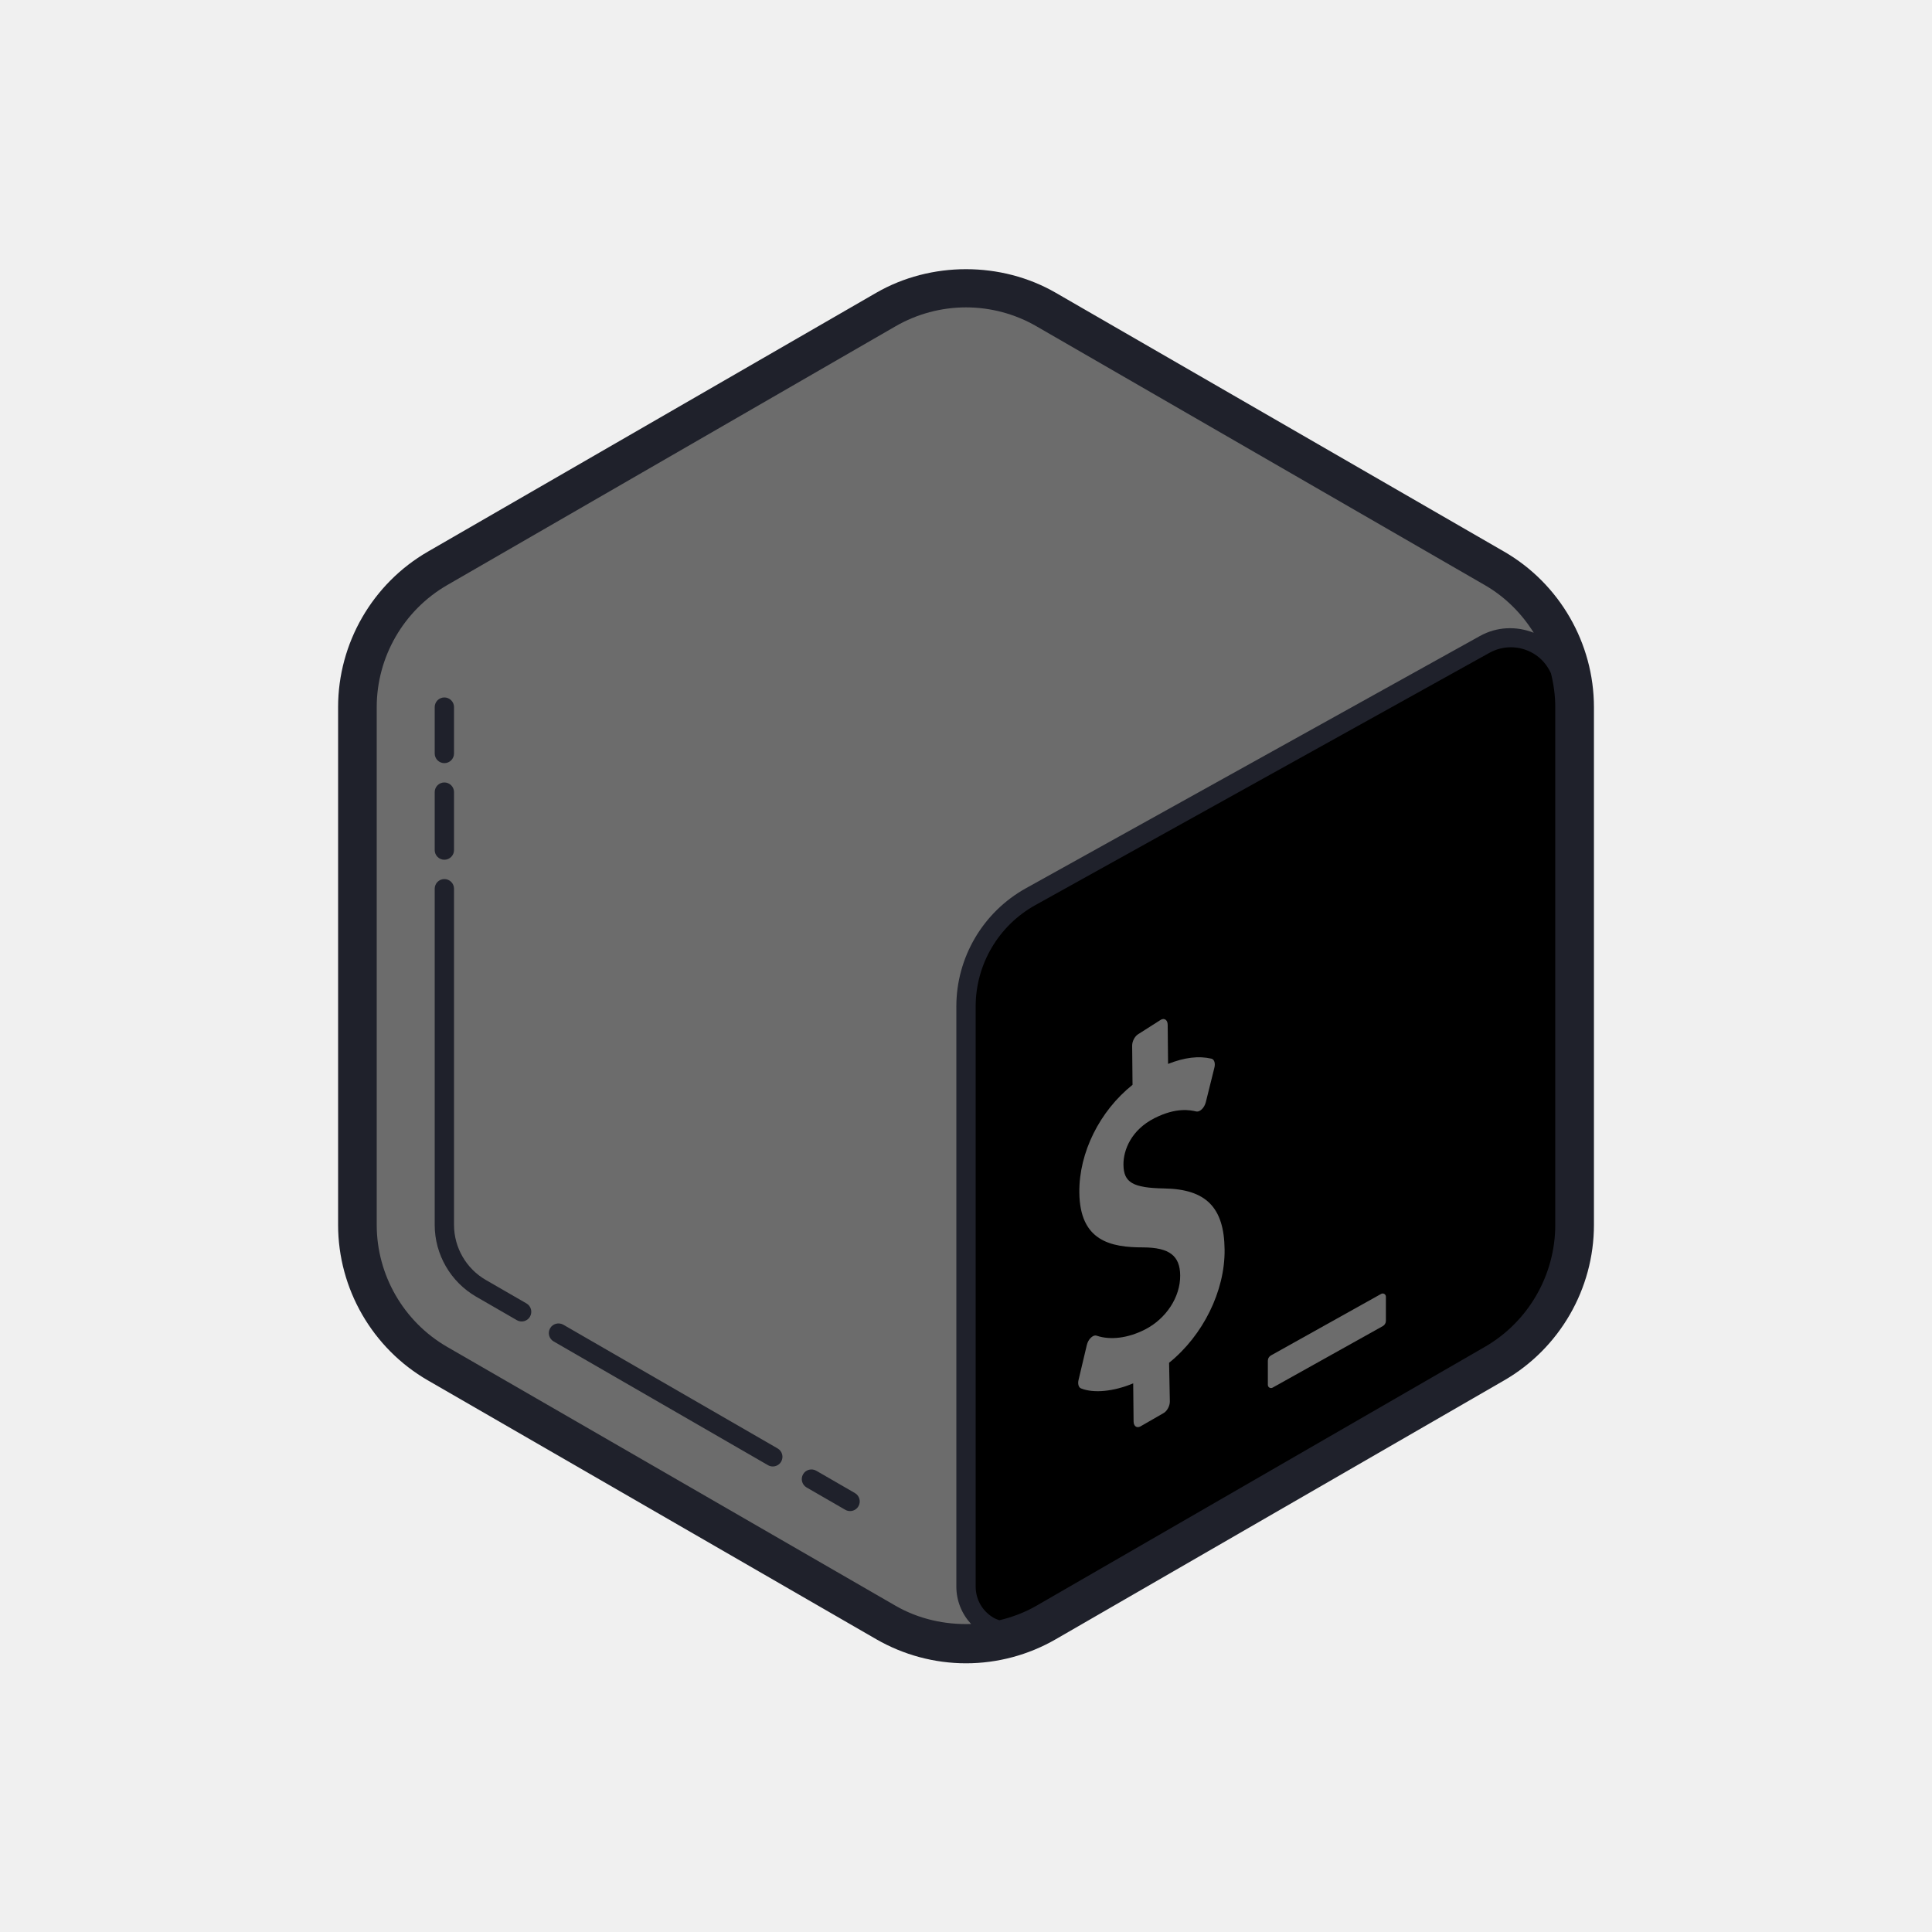
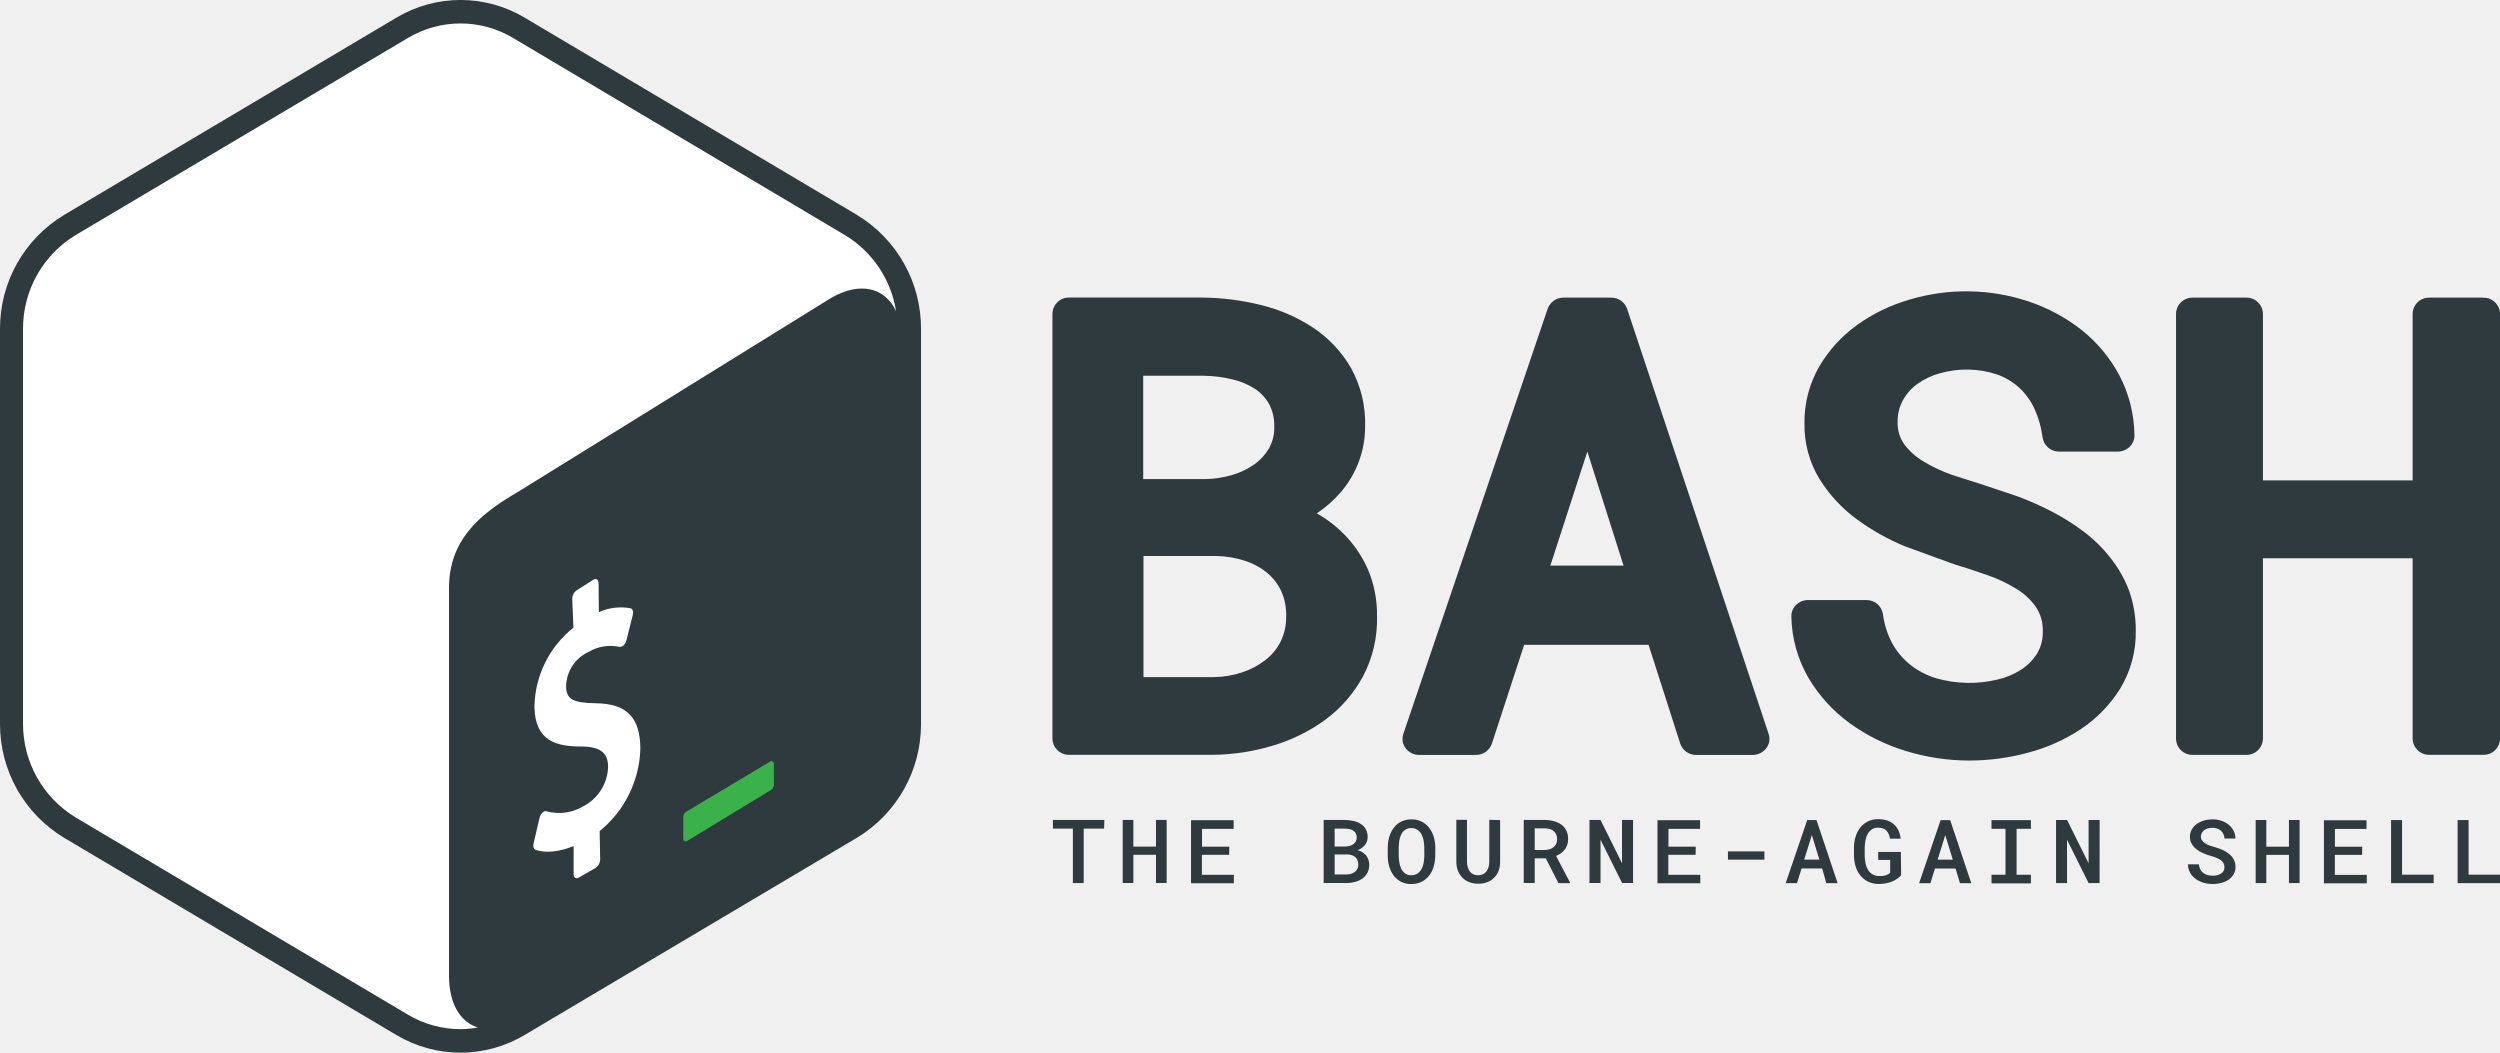
- <svg xmlns="http://www.w3.org/2000/svg" viewBox="0,0,256,256" width="100px" height="100px" fill-rule="nonzero">
-   <g fill="none" fill-rule="nonzero" stroke="none" stroke-width="1" stroke-linecap="butt" stroke-linejoin="miter" stroke-miterlimit="10" stroke-dasharray="" stroke-dashoffset="0" font-family="none" font-weight="none" font-size="none" text-anchor="none" style="mix-blend-mode: normal">
-     <g transform="scale(2.56,2.56)">
-       <path d="M82,63.613v-27.226c0,-3.008 -1.603,-5.789 -4.211,-7.293l-23.578,-13.614c-2.606,-1.504 -5.814,-1.504 -8.421,0l-23.579,13.614c-2.606,1.504 -4.211,4.285 -4.211,7.293v27.227c0,3.008 1.605,5.789 4.211,7.293l23.578,13.613c2.607,1.504 5.816,1.504 8.421,0l23.579,-13.613c2.608,-1.505 4.211,-4.286 4.211,-7.294" fill="#6c6c6c" />
-       <path d="M76.843,33.356l-23.497,13.055c-2.065,1.147 -3.346,3.322 -3.346,5.685v30.022c0,1.812 1.948,2.959 3.534,2.079l25.434,-14.131c0.839,-0.701 1.526,-1.549 2.032,-2.5v-31.762c0,-2.134 -2.292,-3.485 -4.157,-2.448z" fill="#000000" />
-       <path d="M60.092,52.778c0.189,-0.096 0.345,0.022 0.347,0.269l0.02,2.021c0.845,-0.335 1.58,-0.426 2.247,-0.271c0.145,0.037 0.209,0.234 0.15,0.468l-0.445,1.79c-0.037,0.136 -0.111,0.273 -0.202,0.357c-0.04,0.039 -0.079,0.067 -0.118,0.088c-0.061,0.03 -0.12,0.04 -0.175,0.029c-0.305,-0.069 -1.027,-0.227 -2.164,0.349c-1.192,0.605 -1.61,1.64 -1.602,2.408c0.01,0.92 0.482,1.199 2.109,1.228c2.168,0.035 3.104,0.984 3.126,3.165c0.024,2.146 -1.122,4.448 -2.873,5.858l0.039,2.003c0.002,0.241 -0.153,0.517 -0.344,0.613l-1.186,0.682c-0.189,0.096 -0.345,-0.022 -0.347,-0.263l-0.02,-1.969c-1.016,0.423 -2.043,0.524 -2.7,0.261c-0.125,-0.049 -0.179,-0.232 -0.128,-0.441l0.429,-1.809c0.034,-0.141 0.109,-0.285 0.212,-0.376c0.035,-0.035 0.074,-0.062 0.111,-0.081c0.067,-0.034 0.133,-0.042 0.19,-0.02c0.707,0.237 1.612,0.126 2.484,-0.315c1.105,-0.559 1.846,-1.688 1.834,-2.809c-0.01,-1.016 -0.561,-1.438 -1.9,-1.448c-1.704,0.003 -3.293,-0.33 -3.32,-2.84c-0.022,-2.067 1.053,-4.216 2.754,-5.575l-0.02,-2.02c-0.002,-0.248 0.15,-0.52 0.344,-0.62z" fill="#6c6c6c" />
-       <path d="M71.572,68.64l-5.704,3.185c-0.109,0.061 -0.244,-0.019 -0.244,-0.143v-1.252c0,-0.113 0.061,-0.217 0.16,-0.273l5.704,-3.185c0.111,-0.061 0.246,0.019 0.246,0.145v1.248c0,0.115 -0.062,0.219 -0.162,0.275" fill="#6c6c6c" />
-       <path d="M44,78.213c-0.085,0 -0.171,-0.021 -0.25,-0.067l-2,-1.155c-0.239,-0.138 -0.321,-0.444 -0.183,-0.683c0.138,-0.24 0.444,-0.32 0.683,-0.183l2,1.155c0.239,0.138 0.321,0.444 0.183,0.683c-0.092,0.161 -0.261,0.25 -0.433,0.25zM40,75.904c-0.085,0 -0.171,-0.021 -0.25,-0.067l-11.093,-6.404c-0.239,-0.138 -0.321,-0.444 -0.183,-0.683c0.138,-0.239 0.444,-0.319 0.683,-0.183l11.093,6.404c0.239,0.138 0.321,0.444 0.183,0.683c-0.092,0.16 -0.261,0.25 -0.433,0.25zM27,68.398c-0.085,0 -0.171,-0.021 -0.25,-0.067l-2.105,-1.215c-1.323,-0.764 -2.145,-2.187 -2.145,-3.715v-17.401c0,-0.276 0.224,-0.5 0.5,-0.5c0.276,0 0.5,0.224 0.5,0.5v17.401c0,1.171 0.63,2.263 1.645,2.849l2.105,1.215c0.239,0.138 0.321,0.444 0.183,0.683c-0.092,0.161 -0.261,0.25 -0.433,0.25zM23,44.5c-0.276,0 -0.5,-0.224 -0.5,-0.5v-3c0,-0.276 0.224,-0.5 0.5,-0.5c0.276,0 0.5,0.224 0.5,0.5v3c0,0.276 -0.224,0.5 -0.5,0.5zM23,39.5c-0.276,0 -0.5,-0.224 -0.5,-0.5v-2.4c0,-0.276 0.224,-0.5 0.5,-0.5c0.276,0 0.5,0.224 0.5,0.5v2.4c0,0.276 -0.224,0.5 -0.5,0.5z" fill="#1f212b" />
-       <path d="M77.855,28.553l-23.21,-13.399c-2.816,-1.627 -6.466,-1.629 -9.29,0l-23.211,13.4c-2.865,1.655 -4.644,4.738 -4.644,8.046v26.802c0,3.308 1.779,6.391 4.645,8.045l23.212,13.4c1.412,0.814 3.018,1.245 4.644,1.245c1.628,0 3.234,-0.431 4.645,-1.245l23.211,-13.4c2.864,-1.653 4.645,-4.735 4.645,-8.045v-26.802c-0.002,-3.309 -1.781,-6.392 -4.647,-8.047zM46.355,83.114l-23.211,-13.4c-2.248,-1.298 -3.645,-3.716 -3.645,-6.312v-26.802c0,-2.596 1.396,-5.015 3.645,-6.314l23.211,-13.399c1.107,-0.639 2.367,-0.977 3.645,-0.977c1.279,0 2.539,0.338 3.645,0.977l23.211,13.399c1.051,0.607 1.906,1.465 2.529,2.465c-0.907,-0.355 -1.911,-0.317 -2.785,0.169l-23.496,13.054c-2.223,1.234 -3.604,3.58 -3.604,6.122v30.022c0,0.738 0.282,1.417 0.763,1.939c-1.354,0.047 -2.722,-0.259 -3.908,-0.943zM76.855,69.714l-23.211,13.4c-0.6,0.346 -1.249,0.591 -1.918,0.749c-0.101,-0.038 -0.204,-0.072 -0.3,-0.129c-0.58,-0.341 -0.926,-0.946 -0.926,-1.617v-30.021c0,-2.179 1.184,-4.19 3.09,-5.248l23.496,-13.054c0.351,-0.195 0.733,-0.292 1.116,-0.292c0.4,0 0.801,0.107 1.164,0.32c0.417,0.245 0.719,0.609 0.911,1.028c0.141,0.567 0.223,1.153 0.223,1.75v26.802c0,2.597 -1.396,5.015 -3.645,6.312z" fill="#1f212b" />
-     </g>
-   </g>
+ <svg xmlns="http://www.w3.org/2000/svg" width="256" viewBox="0 0 375.72 158.2">
+   <path d="M128.8 32.3L78.85 2.65a18.81 18.81 0 0 0-19.27 0L9.63 32.3A19.92 19.92 0 0 0 0 49.46v59.3a19.92 19.92 0 0 0 9.63 17.15l49.94 29.64a18.82 18.82 0 0 0 19.27 0l49.94-29.64a19.92 19.92 0 0 0 9.64-17.16V49.46a19.92 19.92 0 0 0-9.63-17.16z" fill="#fff" />
+   <path d="M128.8 32.3L78.85 2.65a18.81 18.81 0 0 0-19.27 0L9.63 32.3A19.92 19.92 0 0 0 0 49.46v59.3a19.92 19.92 0 0 0 9.63 17.15l49.94 29.64a18.82 18.82 0 0 0 19.27 0l49.94-29.64a19.92 19.92 0 0 0 9.64-17.16V49.46a19.92 19.92 0 0 0-9.63-17.16zM61.32 152.5l-49.94-29.64a16.44 16.44 0 0 1-7.92-14.12v-59.3a16.43 16.43 0 0 1 7.92-14.12L61.32 5.7a15.4 15.4 0 0 1 15.78 0L127 35.34a16.33 16.33 0 0 1 7.67 11.42c-1.66-3.53-5.4-4.5-9.74-2L77.72 74c-5.9 3.43-10.23 7.3-10.24 14.4v58.22c0 4.25 1.7 7 4.35 7.8a15.3 15.3 0 0 1-2.62.25 15.47 15.47 0 0 1-7.89-2.17z" fill="#2f3a3e" />
+   <path d="M115.7 114.48l-12.44 7.44a.91.91 0 0 0-.57.81V126c0 .4.27.56.6.37l12.63-7.68a1 1 0 0 0 .38-1v-2.87c-.01-.37-.3-.53-.6-.34z" fill="#3ab14a" />
+   <path d="M89.22 87.1c.4-.2.73 0 .74.57L90 92a8 8 0 0 1 4.78-.58c.3.08.44.5.32 1l-.95 3.8a1.64 1.64 0 0 1-.43.76 1 1 0 0 1-.25.18.57.57 0 0 1-.37.06 6.34 6.34 0 0 0-4.61.74 5.79 5.79 0 0 0-3.41 5.13c0 2 1 2.55 4.5 2.6 4.6.08 6.6 2.1 6.66 6.74a16.53 16.53 0 0 1-6.12 12.47l.08 4.26a1.56 1.56 0 0 1-.73 1.3l-2.52 1.45c-.4.2-.73 0-.74-.56v-4.2c-2.16.9-4.35 1.1-5.75.55-.26-.1-.38-.5-.27-.94l.9-3.85a1.61 1.61 0 0 1 .45-.8 1 1 0 0 1 .24-.17.5.5 0 0 1 .41 0 7 7 0 0 0 5.29-.67 6.92 6.92 0 0 0 3.91-6c0-2.16-1.2-3.06-4-3.08-3.63 0-7-.7-7.07-6a15.5 15.5 0 0 1 5.86-11.86L86 90a1.55 1.55 0 0 1 .73-1.32z" fill="#fff" />
+   <path d="M203 81.4a18.21 18.21 0 0 0-4.46-3.87l-.64-.38a17.73 17.73 0 0 0 3.62-3.2 15.08 15.08 0 0 0 3.64-9.77 17.16 17.16 0 0 0-2.11-8.86 18.17 18.17 0 0 0-5.71-6.08 25.05 25.05 0 0 0-7.87-3.41 38 38 0 0 0-8.77-1.11h-20a2.47 2.47 0 0 0-2.53 2.4v63.92a2.47 2.47 0 0 0 2.53 2.4h21.54a32.31 32.31 0 0 0 9.08-1.39 25.71 25.71 0 0 0 7.92-3.93 19.78 19.78 0 0 0 5.63-6.52 18.36 18.36 0 0 0 2.08-9 17.7 17.7 0 0 0-1-6.1 17.32 17.32 0 0 0-2.95-5.1zm-12.25-14.06a7.85 7.85 0 0 1-2.23 2.44 11 11 0 0 1-3.33 1.6 15 15 0 0 1-4 .62h-9.38V56.47h9.1a20 20 0 0 1 4.3.54 10.53 10.53 0 0 1 3.38 1.42 6.62 6.62 0 0 1 2.13 2.27 6.81 6.81 0 0 1 .78 3.41 6.2 6.2 0 0 1-.76 3.23zm-18.9 16.22h11a15.08 15.08 0 0 1 4.32.74 10 10 0 0 1 3.28 1.8 7.94 7.94 0 0 1 2.11 2.75 8.63 8.63 0 0 1 .73 3.85 8.07 8.07 0 0 1-.83 3.73 8.21 8.21 0 0 1-2.27 2.76 11.71 11.71 0 0 1-3.49 1.85 14 14 0 0 1-4.23.72h-10.62zm72.68-37.16a2.51 2.51 0 0 0-2.41-1.67H235a2.52 2.52 0 0 0-2.4 1.66l-21.7 63.92a2.3 2.3 0 0 0 .36 2.15 2.57 2.57 0 0 0 2 1h8.54a2.52 2.52 0 0 0 2.41-1.69l4.85-14.86h18.7l4.76 14.85a2.51 2.51 0 0 0 2.42 1.7h8.5a2.57 2.57 0 0 0 2-1 2.31 2.31 0 0 0 .37-2.15zM244 85h-11l5.56-17.14zm73.2-1.13a21.63 21.63 0 0 0-4-3.94 33.83 33.83 0 0 0-4.74-3 46.11 46.11 0 0 0-5.19-2.31l-5.2-1.75-4.7-1.5a22.29 22.29 0 0 1-4.26-2 10.1 10.1 0 0 1-2.92-2.59 5.45 5.45 0 0 1-1-3.28 6.67 6.67 0 0 1 .79-3.35 7.54 7.54 0 0 1 2.21-2.47 10.59 10.59 0 0 1 3.35-1.58 14.62 14.62 0 0 1 8.61.18 10 10 0 0 1 3.33 2 10.12 10.12 0 0 1 2.27 3.14 14.88 14.88 0 0 1 1.23 4.35 2.49 2.49 0 0 0 2.51 2.1h8.77a2.59 2.59 0 0 0 1.8-.72 2.34 2.34 0 0 0 .72-1.73 19.83 19.83 0 0 0-2.26-9 21.76 21.76 0 0 0-5.66-6.81 26.37 26.37 0 0 0-8-4.31 29.68 29.68 0 0 0-17.95-.25 25.72 25.72 0 0 0-7.8 3.78 20.5 20.5 0 0 0-5.68 6.22 16.59 16.59 0 0 0-2.24 8.55 15.56 15.56 0 0 0 2.27 8.41A21.9 21.9 0 0 0 279 78a34.51 34.51 0 0 0 7.23 4.08l7.47 2.72q2.4.73 5 1.64a21.76 21.76 0 0 1 4.35 2.06 9.74 9.74 0 0 1 2.95 2.76 6.16 6.16 0 0 1 1 3.63 6.06 6.06 0 0 1-.84 3.31 7.89 7.89 0 0 1-2.37 2.42 11.11 11.11 0 0 1-3.51 1.49 18.16 18.16 0 0 1-9.31-.18 11.69 11.69 0 0 1-3.85-2 10.69 10.69 0 0 1-2.71-3.19 12.67 12.67 0 0 1-1.43-4.47 2.49 2.49 0 0 0-2.51-2.09h-8.73a2.59 2.59 0 0 0-1.81.73 2.34 2.34 0 0 0-.71 1.74 19 19 0 0 0 2.59 9.26 22.72 22.72 0 0 0 6.18 6.78 28.34 28.34 0 0 0 8.45 4.18 32.55 32.55 0 0 0 9.55 1.43 33.72 33.72 0 0 0 8.72-1.16 26.7 26.7 0 0 0 8-3.55 20.11 20.11 0 0 0 5.91-6.07 16.18 16.18 0 0 0 2.36-8.74 17.51 17.51 0 0 0-1-6 18.1 18.1 0 0 0-2.79-4.91zm56-39.14h-8.08a2.47 2.47 0 0 0-2.53 2.4V72.2h-22.5V47.13a2.47 2.47 0 0 0-2.53-2.4h-8a2.47 2.47 0 0 0-2.53 2.4v63.92a2.47 2.47 0 0 0 2.53 2.4h8a2.47 2.47 0 0 0 2.53-2.4V83.9h22.5v27.14a2.47 2.47 0 0 0 2.53 2.4h8.08a2.47 2.47 0 0 0 2.53-2.4v-63.9a2.47 2.47 0 0 0-2.53-2.4zm-207.27 79.8h-3.06v8.18h-1.63v-8.18h-3v-1.3h7.73zm9.4 8.17h-1.6v-4.23h-3.4v4.23h-1.6v-9.47h1.6v4h3.4v-4h1.6zm9.4-4.23h-4.1v3h4.8v1.27H179v-9.47h6.4v1.3h-4.75v2.67h4.1zm14.2 4.23v-9.47h3.18a6 6 0 0 1 1.34.16 3.35 3.35 0 0 1 1.09.46 2.24 2.24 0 0 1 .74.8 2.29 2.29 0 0 1 .26 1.15 1.87 1.87 0 0 1-.41 1.2 2.6 2.6 0 0 1-1.09.77 2.66 2.66 0 0 1 .74.32 2.07 2.07 0 0 1 .54.49 2.19 2.19 0 0 1 .34.63 2.34 2.34 0 0 1 .12.74 2.59 2.59 0 0 1-.26 1.19 2.43 2.43 0 0 1-.72.86 3.33 3.33 0 0 1-1.09.52 5.09 5.09 0 0 1-1.36.19zm1.65-5.48h1.57a2.71 2.71 0 0 0 .69-.09 1.64 1.64 0 0 0 .55-.26 1.27 1.27 0 0 0 .37-.42 1.19 1.19 0 0 0 .14-.57 1.34 1.34 0 0 0-.13-.61 1.13 1.13 0 0 0-.37-.42 1.65 1.65 0 0 0-.56-.24 3.37 3.37 0 0 0-.7-.08h-1.56zm0 1.2v3h1.8a2.38 2.38 0 0 0 .71-.11 1.74 1.74 0 0 0 .55-.3 1.35 1.35 0 0 0 .37-.46 1.37 1.37 0 0 0 .13-.61 1.66 1.66 0 0 0-.12-.64 1.29 1.29 0 0 0-.33-.48 1.53 1.53 0 0 0-.53-.3 2.31 2.31 0 0 0-.7-.11zm15.12.18a5.7 5.7 0 0 1-.23 1.61 4.16 4.16 0 0 1-.67 1.36 3.3 3.3 0 0 1-1.12.94 3.39 3.39 0 0 1-1.58.35 3.19 3.19 0 0 1-2.66-1.29 4.18 4.18 0 0 1-.66-1.36 5.73 5.73 0 0 1-.22-1.61v-1.2a5.92 5.92 0 0 1 .1-1.09 5 5 0 0 1 .29-1 4.25 4.25 0 0 1 .49-.87 3.08 3.08 0 0 1 .68-.69 3.18 3.18 0 0 1 .89-.45 3.52 3.52 0 0 1 1.09-.16 3.27 3.27 0 0 1 2.7 1.29 4.1 4.1 0 0 1 .68 1.36 5.73 5.73 0 0 1 .23 1.61zm-1.65-1.22a6.32 6.32 0 0 0-.1-1.06 3.1 3.1 0 0 0-.32-.94 1.93 1.93 0 0 0-.6-.67 1.61 1.61 0 0 0-.93-.26 1.57 1.57 0 0 0-.92.26 1.85 1.85 0 0 0-.58.67 3.09 3.09 0 0 0-.3.94 7.05 7.05 0 0 0-.09 1.06v1.22a6.84 6.84 0 0 0 .1 1.06 3.22 3.22 0 0 0 .3.94 1.87 1.87 0 0 0 .58.68 1.56 1.56 0 0 0 .92.26 1.6 1.6 0 0 0 .93-.26 2 2 0 0 0 .6-.68 3.08 3.08 0 0 0 .32-.94 6.6 6.6 0 0 0 .1-1.06zm11.4-4.13v6.34a3.64 3.64 0 0 1-.25 1.33 3 3 0 0 1-.67 1 2.94 2.94 0 0 1-1 .66 3.81 3.81 0 0 1-1.37.23 3.67 3.67 0 0 1-1.34-.23 2.91 2.91 0 0 1-1.7-1.69 3.66 3.66 0 0 1-.25-1.34v-6.34h1.6v6.34a2.93 2.93 0 0 0 .12.8 1.88 1.88 0 0 0 .31.63 1.42 1.42 0 0 0 .51.41 1.62 1.62 0 0 0 .71.15 1.71 1.71 0 0 0 .73-.15 1.45 1.45 0 0 0 .53-.41 1.82 1.82 0 0 0 .32-.63 3 3 0 0 0 .12-.8v-6.34zm6.87 5.75h-1.67v3.7H229v-9.47h3.15a5.43 5.43 0 0 1 1.41.19 3.29 3.29 0 0 1 1.12.53 2.41 2.41 0 0 1 .73.89 2.82 2.82 0 0 1 .26 1.25 2.71 2.71 0 0 1-.13.87 2.52 2.52 0 0 1-.37.71 2.67 2.67 0 0 1-.57.56 3.66 3.66 0 0 1-.74.41l2.1 4v.08h-1.75zm-1.67-1.26h1.5a2.46 2.46 0 0 0 .75-.11 1.81 1.81 0 0 0 .59-.32 1.41 1.41 0 0 0 .39-.5 1.61 1.61 0 0 0 .14-.68 1.78 1.78 0 0 0-.13-.7 1.38 1.38 0 0 0-.37-.51 1.64 1.64 0 0 0-.59-.32 2.81 2.81 0 0 0-.78-.11h-1.5zm14.78 4.96h-1.65l-3.24-6.5v6.5h-1.66v-9.47h1.66l3.23 6.5v-6.5h1.66zm9.4-4.23h-4.1v3h4.8v1.27h-6.43v-9.47h6.4v1.3h-4.75v2.67h4.1zm10.34.73h-5.48v-1.25h5.48zm8.68 1.32h-3.1l-.68 2.2h-1.7l3.23-9.47h1.4l3.17 9.47h-1.7zm-2.7-1.33h2.28l-1.13-3.7zm14.57 2.34a3.42 3.42 0 0 1-.59.53 3.93 3.93 0 0 1-.77.42 4.85 4.85 0 0 1-.92.27 5.47 5.47 0 0 1-1.06.1 3.62 3.62 0 0 1-1.59-.33 3.38 3.38 0 0 1-1.17-.91 4.05 4.05 0 0 1-.73-1.36 5.61 5.61 0 0 1-.26-1.68v-1.17a5.54 5.54 0 0 1 .25-1.68 4.15 4.15 0 0 1 .71-1.36 3.31 3.31 0 0 1 1.13-.91 3.37 3.37 0 0 1 1.53-.34 4.42 4.42 0 0 1 1.38.2 3 3 0 0 1 1 .58 2.76 2.76 0 0 1 .69.93 3.73 3.73 0 0 1 .32 1.22h-1.6a2.94 2.94 0 0 0-.19-.69 1.59 1.59 0 0 0-.35-.52 1.47 1.47 0 0 0-.53-.33 2.13 2.13 0 0 0-.74-.11 1.59 1.59 0 0 0-.89.24 2 2 0 0 0-.62.66 3.16 3.16 0 0 0-.36 1 5.69 5.69 0 0 0-.12 1.14v1.18a5.52 5.52 0 0 0 .13 1.13 3 3 0 0 0 .38 1 2 2 0 0 0 .66.66 1.88 1.88 0 0 0 1 .25h.48a3 3 0 0 0 .47-.09 2.13 2.13 0 0 0 .41-.17 1 1 0 0 0 .3-.25v-1.9h-1.8v-1.2h3.4zm8.18-1h-3.1l-.68 2.2h-1.7l3.23-9.47h1.44l3.17 9.47h-1.7zm-2.7-1.33h2.28l-1.13-3.7zm8.1-5.94h5.92v1.3h-2.15v6.9h2.15v1.3h-5.92v-1.3h2.1v-6.9h-2.1zm16.24 9.45h-1.65l-3.24-6.5v6.5H309v-9.47h1.66l3.23 6.5v-6.5h1.66zm18.76-2.42a1.17 1.17 0 0 0-.15-.59 1.46 1.46 0 0 0-.42-.45 2.89 2.89 0 0 0-.64-.34q-.37-.15-.8-.27a9.52 9.52 0 0 1-1.16-.4 4.54 4.54 0 0 1-1-.59 2.91 2.91 0 0 1-.73-.81 2.06 2.06 0 0 1-.28-1.08 2.17 2.17 0 0 1 .28-1.1 2.61 2.61 0 0 1 .74-.82 3.52 3.52 0 0 1 1.08-.52 4.55 4.55 0 0 1 1.29-.18 4.21 4.21 0 0 1 1.34.21 3.51 3.51 0 0 1 1.09.59 2.84 2.84 0 0 1 .74.91 2.59 2.59 0 0 1 .28 1.17h-1.64a2.17 2.17 0 0 0-.16-.65 1.49 1.49 0 0 0-.36-.51 1.57 1.57 0 0 0-.56-.33 2.26 2.26 0 0 0-.76-.12 2.47 2.47 0 0 0-.68.09 1.62 1.62 0 0 0-.54.27 1.27 1.27 0 0 0-.36.42 1.19 1.19 0 0 0-.13.56 1 1 0 0 0 .18.57 1.65 1.65 0 0 0 .46.43 3.22 3.22 0 0 0 .66.32q.37.13.78.24a8.54 8.54 0 0 1 1.19.43 4.31 4.31 0 0 1 1 .62 2.81 2.81 0 0 1 .68.83 2.27 2.27 0 0 1 .25 1.09 2.17 2.17 0 0 1-.28 1.11 2.5 2.5 0 0 1-.75.81 3.52 3.52 0 0 1-1.09.49 5 5 0 0 1-1.3.17 4.9 4.9 0 0 1-.91-.08 4.28 4.28 0 0 1-.86-.25 3.82 3.82 0 0 1-.77-.42 3.05 3.05 0 0 1-.62-.58 2.6 2.6 0 0 1-.57-1.63h1.65a2 2 0 0 0 .2.75 1.55 1.55 0 0 0 .44.53 1.91 1.91 0 0 0 .64.32 2.88 2.88 0 0 0 .81.11 2.76 2.76 0 0 0 .69-.08 1.76 1.76 0 0 0 .56-.25 1.24 1.24 0 0 0 .38-.41 1.11 1.11 0 0 0 .12-.58zm11.3 2.42H344v-4.23h-3.4v4.23H339v-9.47h1.6v4h3.4v-4h1.6zm9.4-4.23h-4.1v3h4.8v1.27h-6.44v-9.47h6.4v1.3h-4.75v2.67h4.1zm6 2.97h4.75v1.27h-6.4v-9.47H361zm10 0h4.75v1.27h-6.4v-9.47H371z" fill="#2f3a3e" />
</svg>
